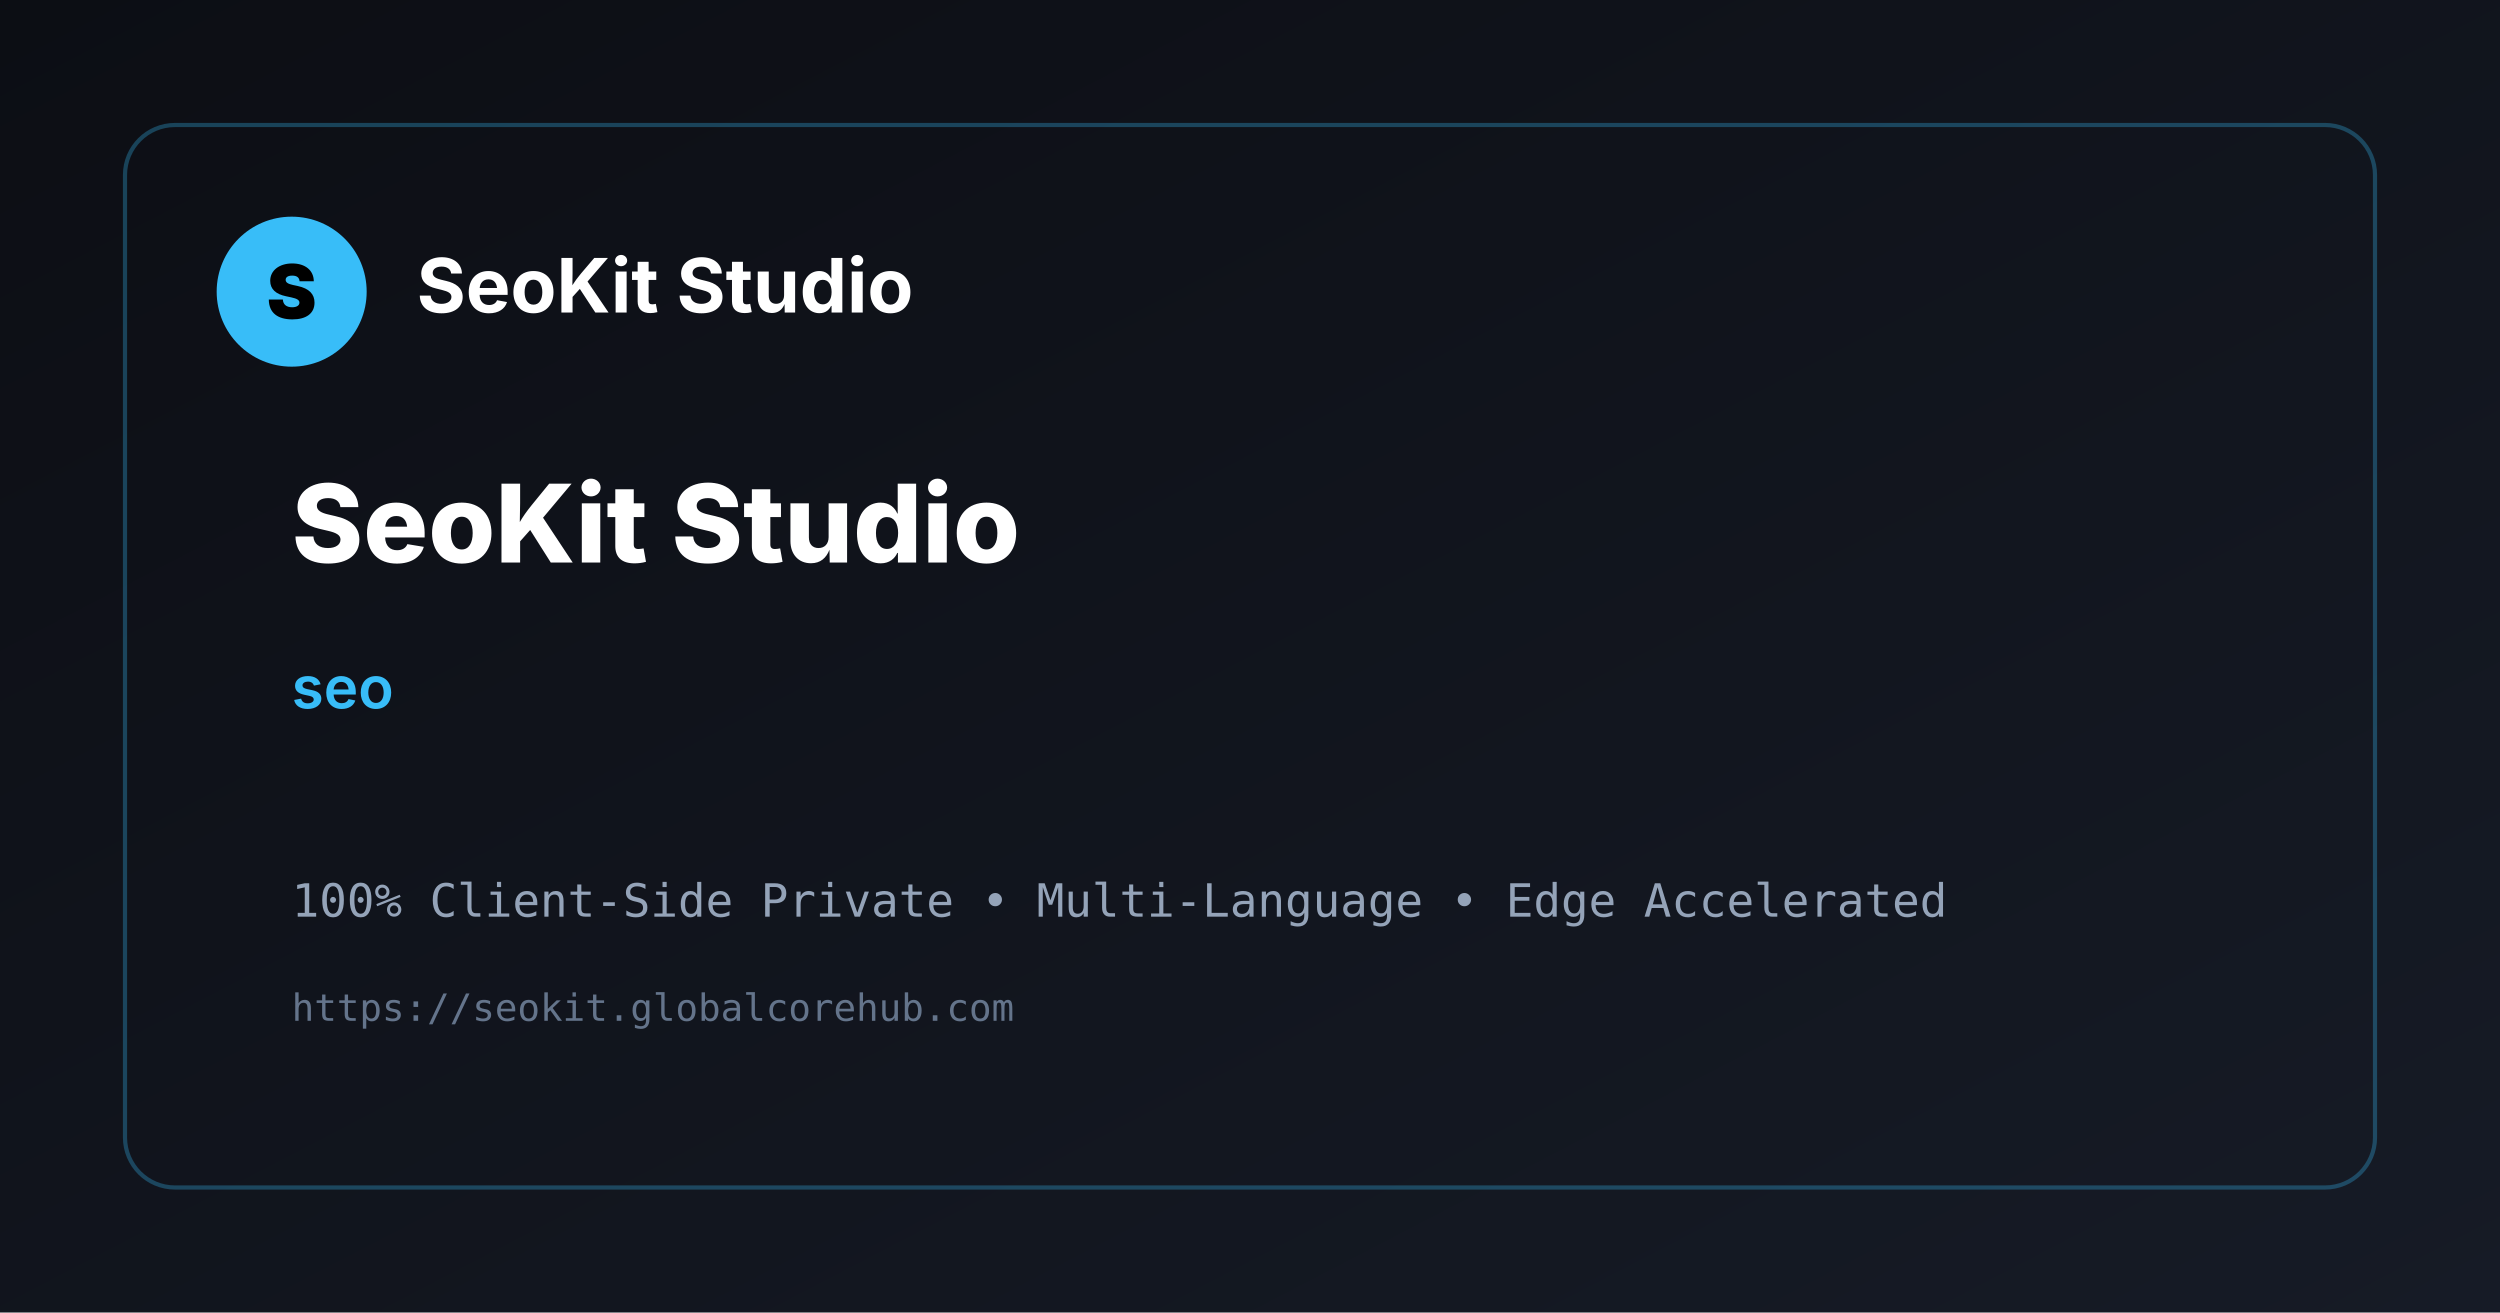
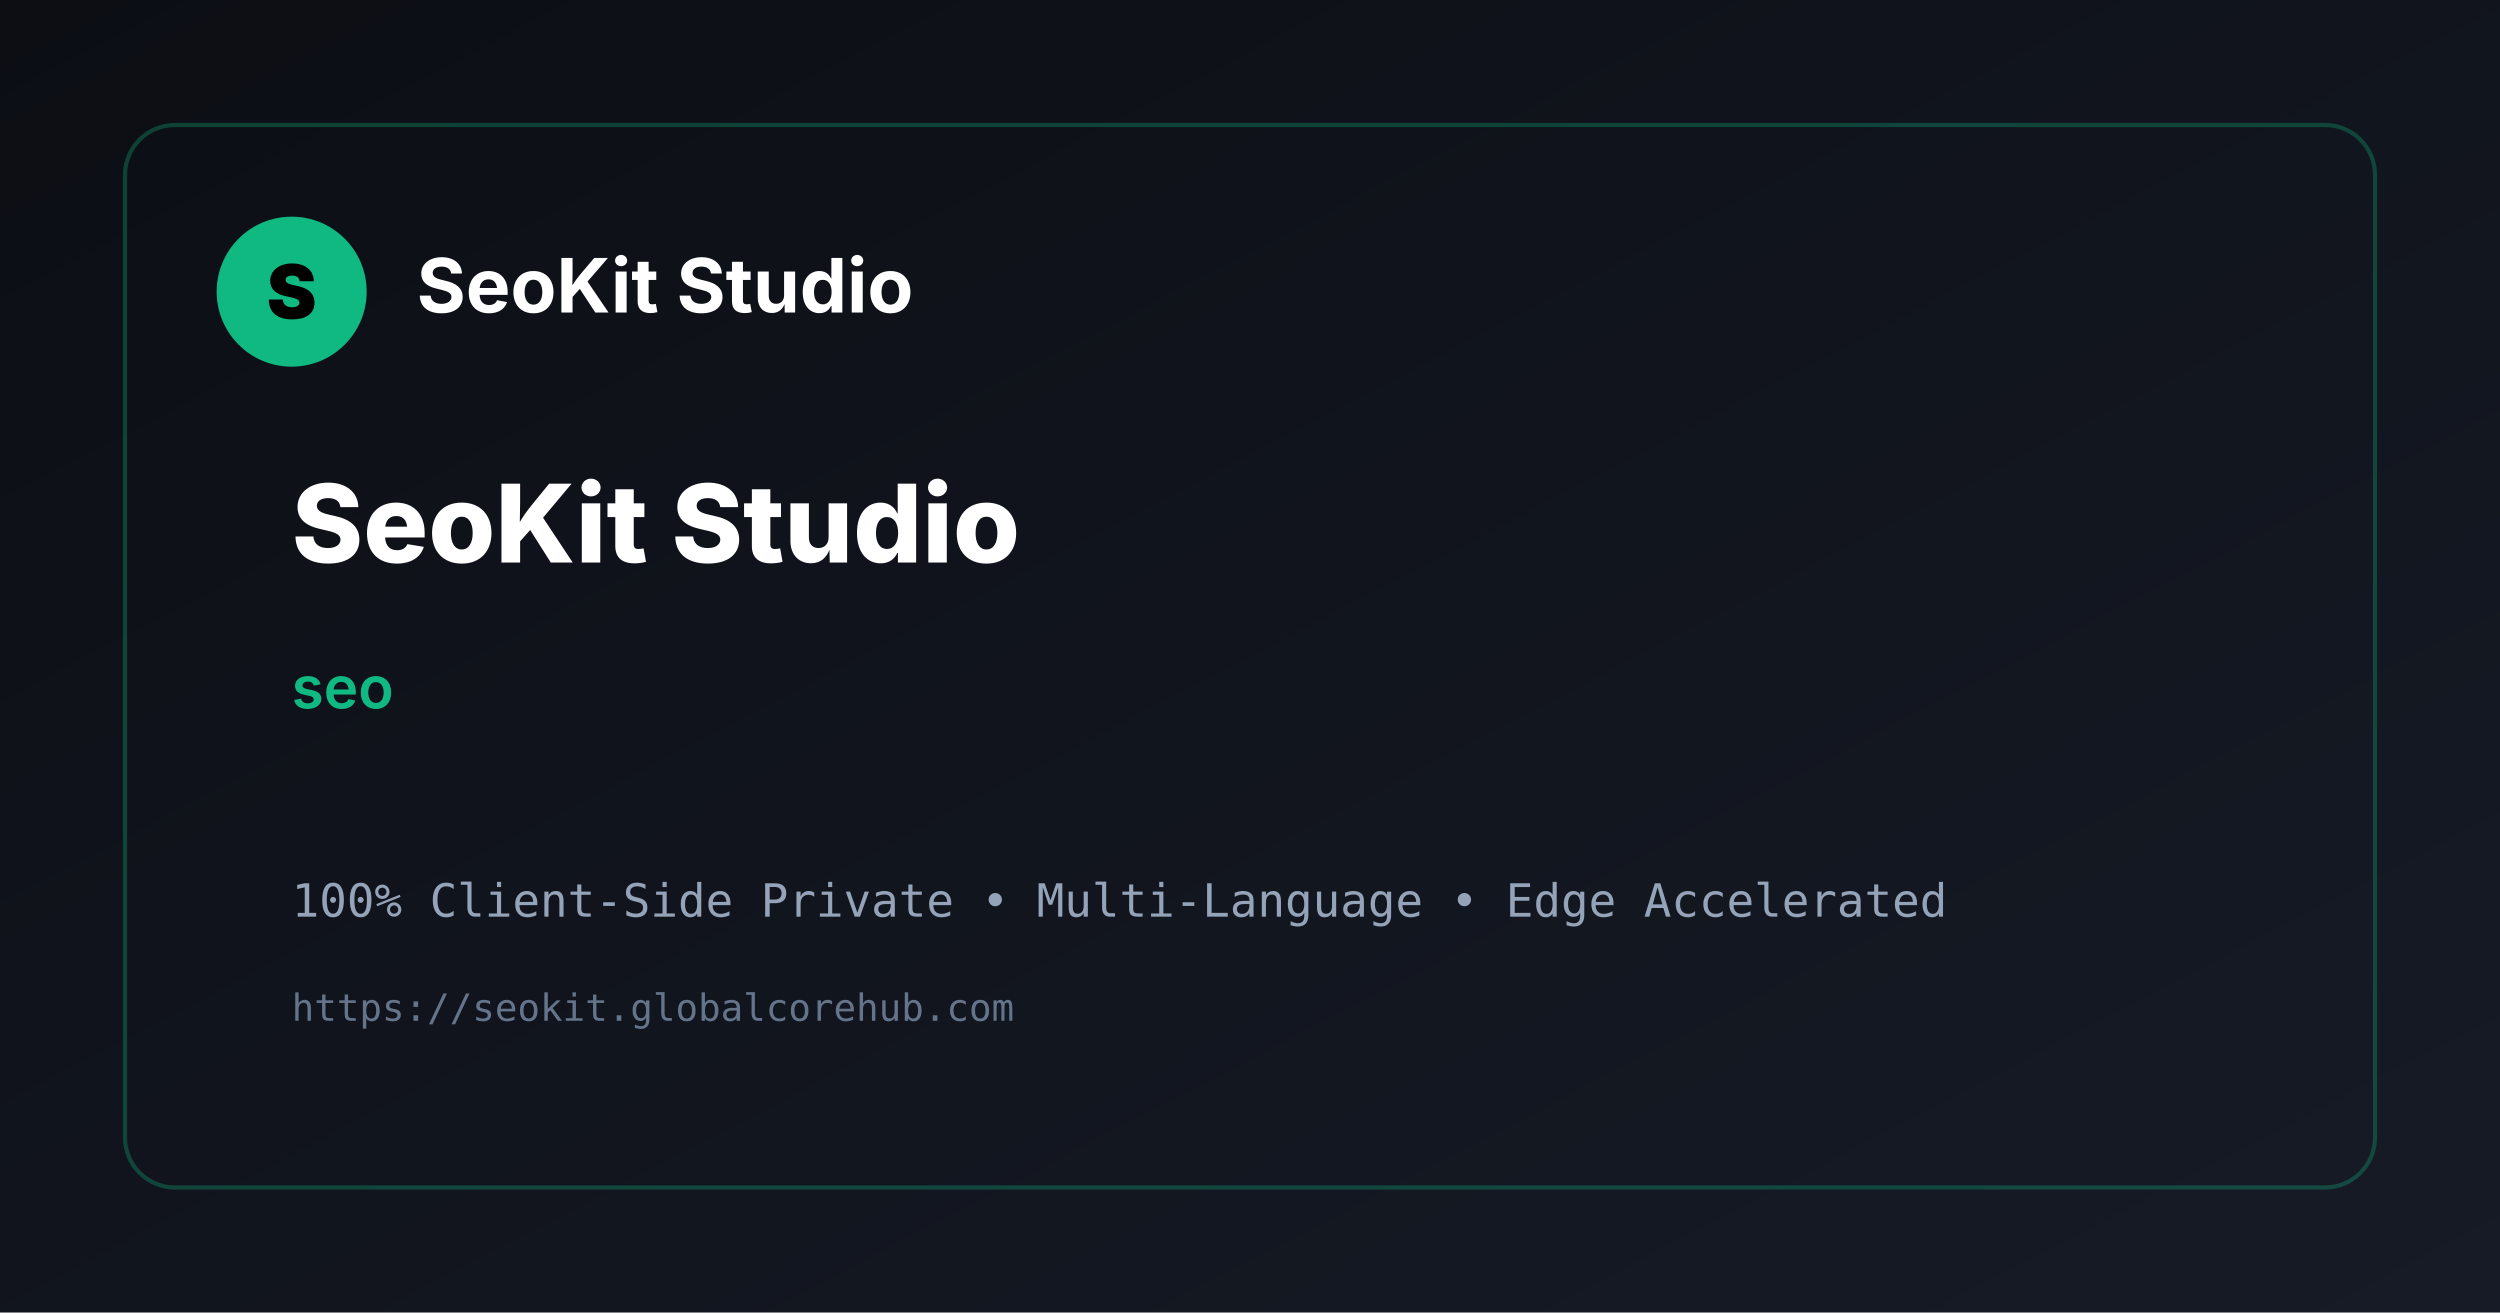
<svg xmlns="http://www.w3.org/2000/svg" width="1200" height="630" viewBox="0 0 1200 630">
  <defs>
    <linearGradient id="bg" x1="0%" y1="0%" x2="100%" y2="100%">
      <stop offset="0%" stop-color="#0c0e14" />
      <stop offset="100%" stop-color="#161b26" />
    </linearGradient>
  </defs>
  <rect width="100%" height="100%" fill="url(#bg)" />
-   <rect x="60" y="60" width="1080" height="510" rx="24" fill="none" stroke="#38bdf8" stroke-opacity="0.3" stroke-width="2" />
-   <circle cx="140" cy="140" r="36" fill="#38bdf8" />
+   <rect x="60" y="60" width="1080" height="510" rx="24" fill="none" stroke="#10b981" stroke-opacity="0.3" stroke-width="2" />
+   <circle cx="140" cy="140" r="36" fill="#10b981" />
  <text x="140" y="153" font-family="system-ui, -apple-system, sans-serif" font-size="36" font-weight="900" fill="#000000" text-anchor="middle">S</text>
  <text x="200" y="150" font-family="system-ui, -apple-system, sans-serif" font-size="36" font-weight="bold" fill="#ffffff">SeoKit Studio</text>
  <text x="140" y="270" font-family="system-ui, -apple-system, sans-serif" font-size="52" font-weight="800" fill="#ffffff">SeoKit Studio</text>
-   <text x="140" y="340" font-family="system-ui, -apple-system, sans-serif" font-size="28" font-weight="600" fill="#38bdf8">seo</text>
+   <text x="140" y="340" font-family="system-ui, -apple-system, sans-serif" font-size="28" font-weight="600" fill="#10b981">seo</text>
  <text x="140" y="440" font-family="monospace" font-size="22" fill="#94a3b8">100% Client-Side Private • Multi-Language • Edge Accelerated</text>
  <text x="140" y="490" font-family="monospace" font-size="18" fill="#64748b">https://seokit.globalcorehub.com</text>
</svg>
